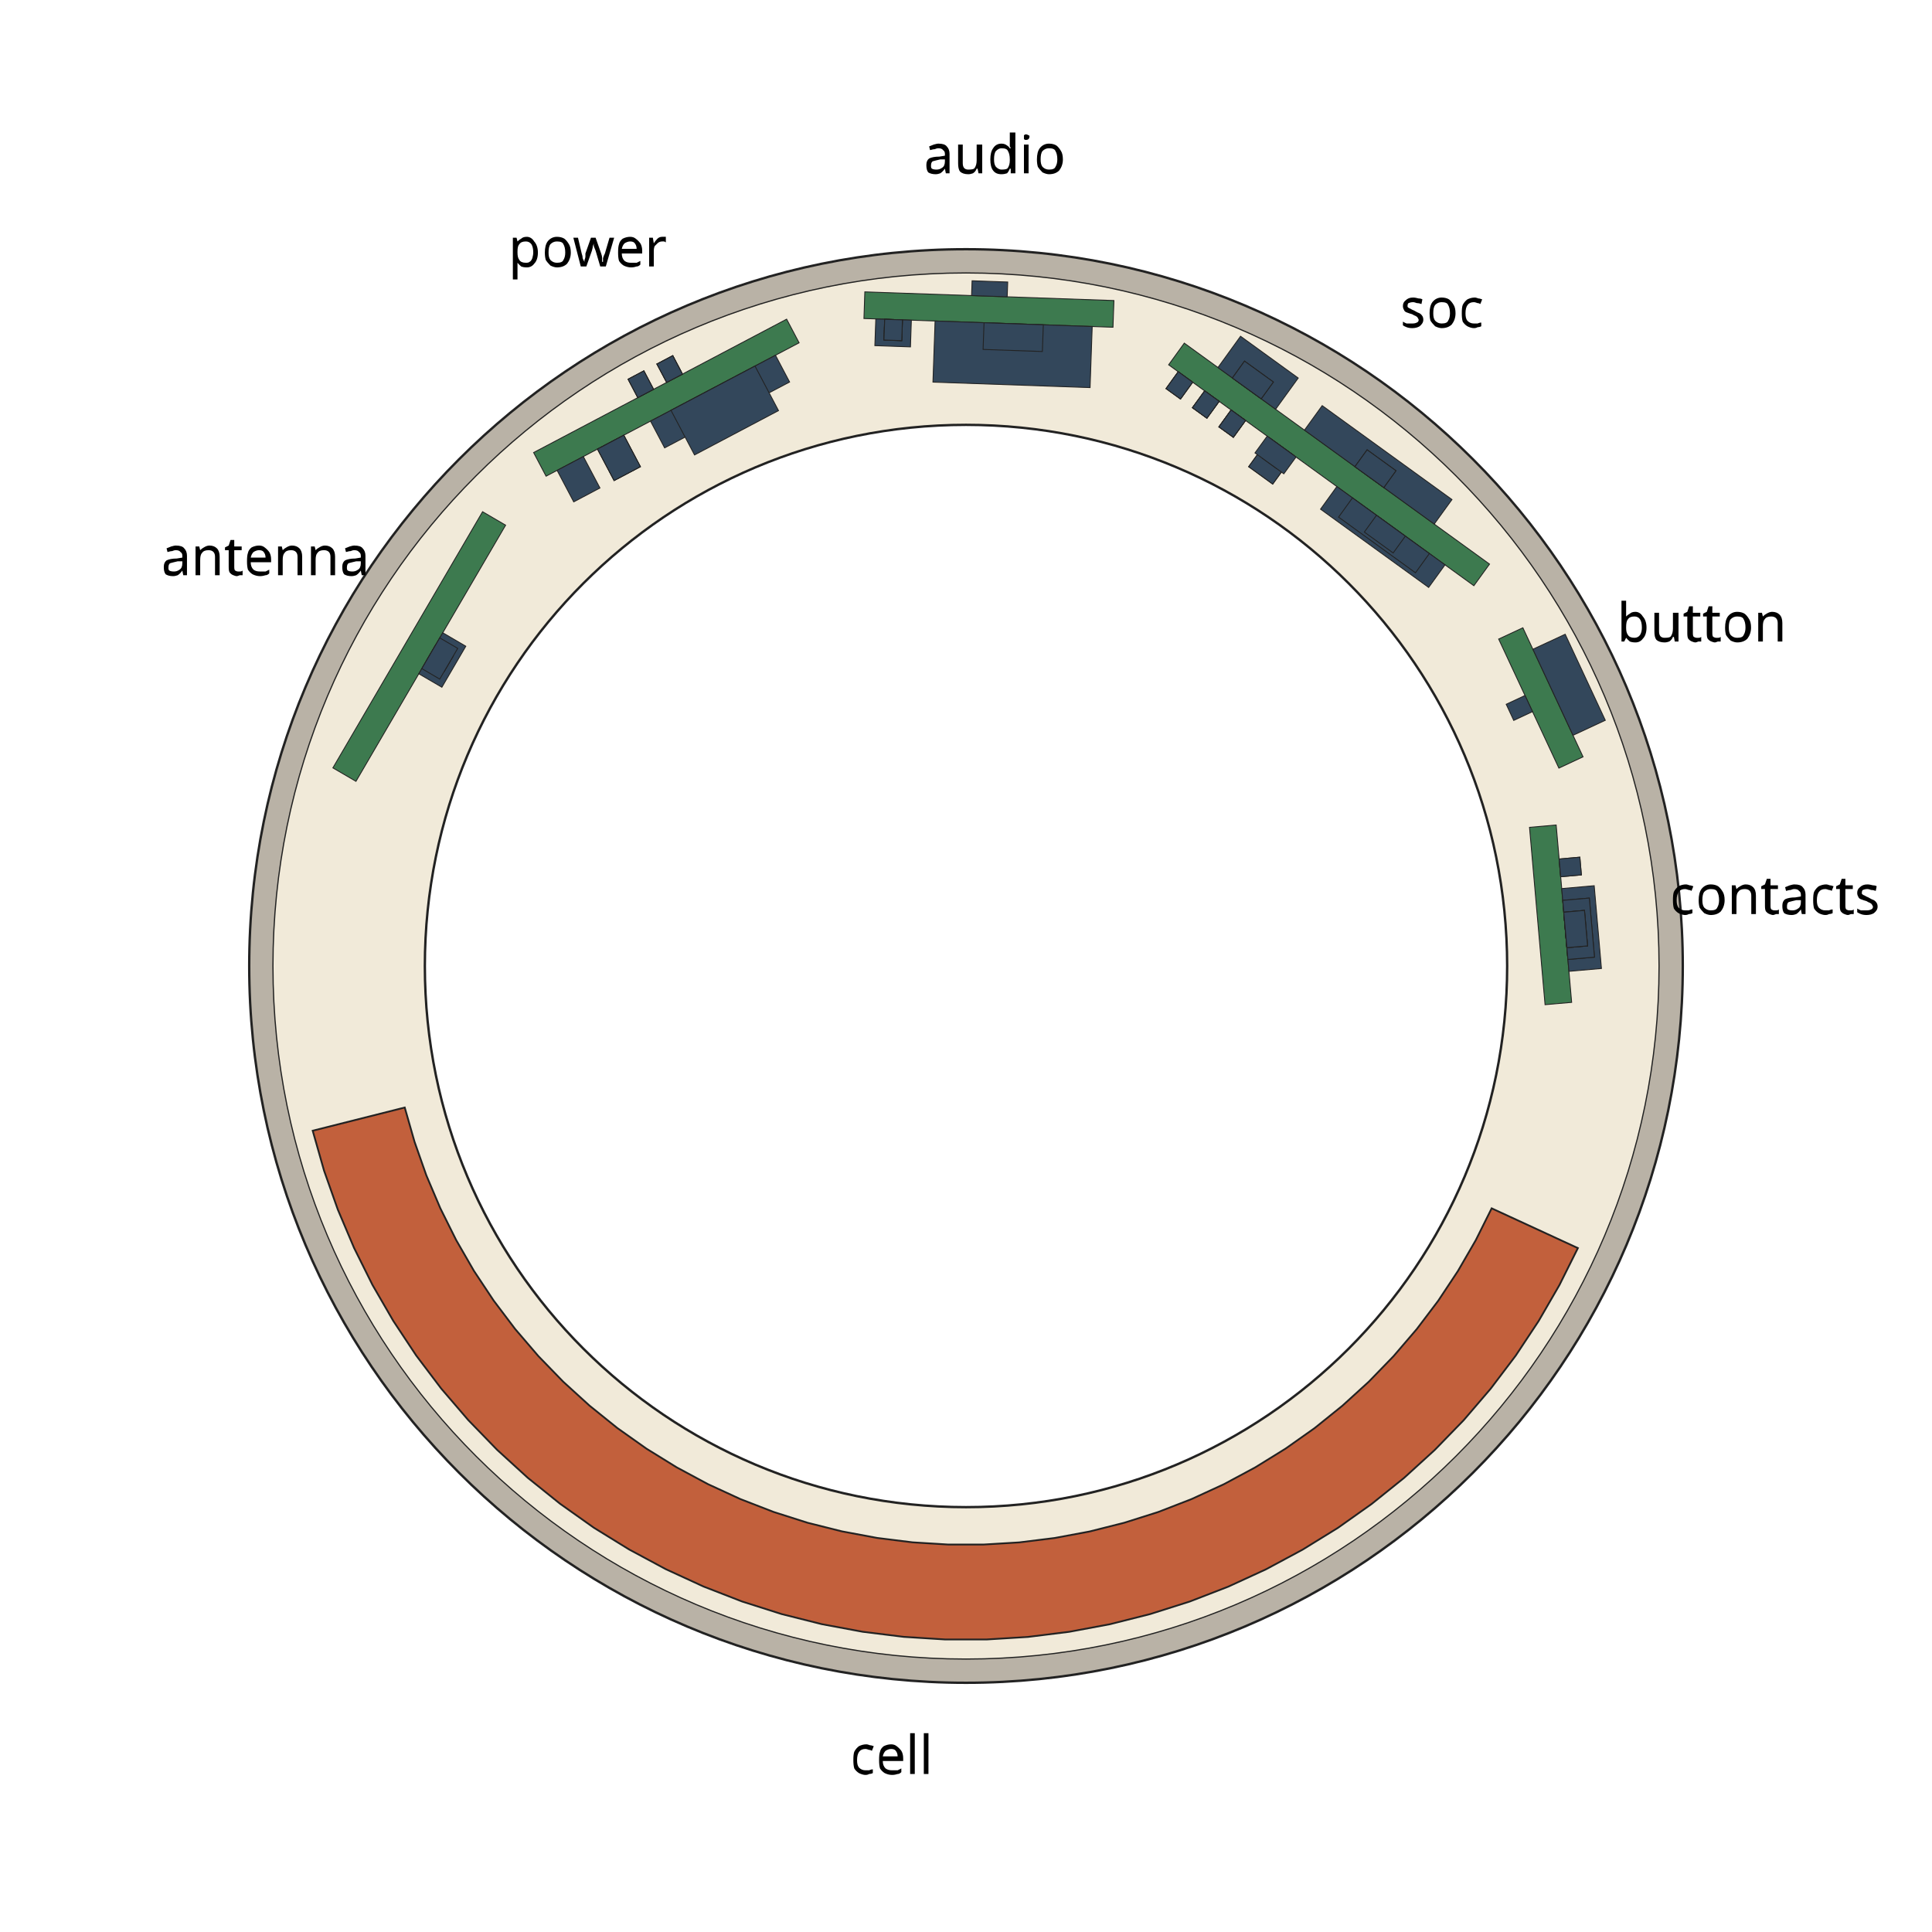
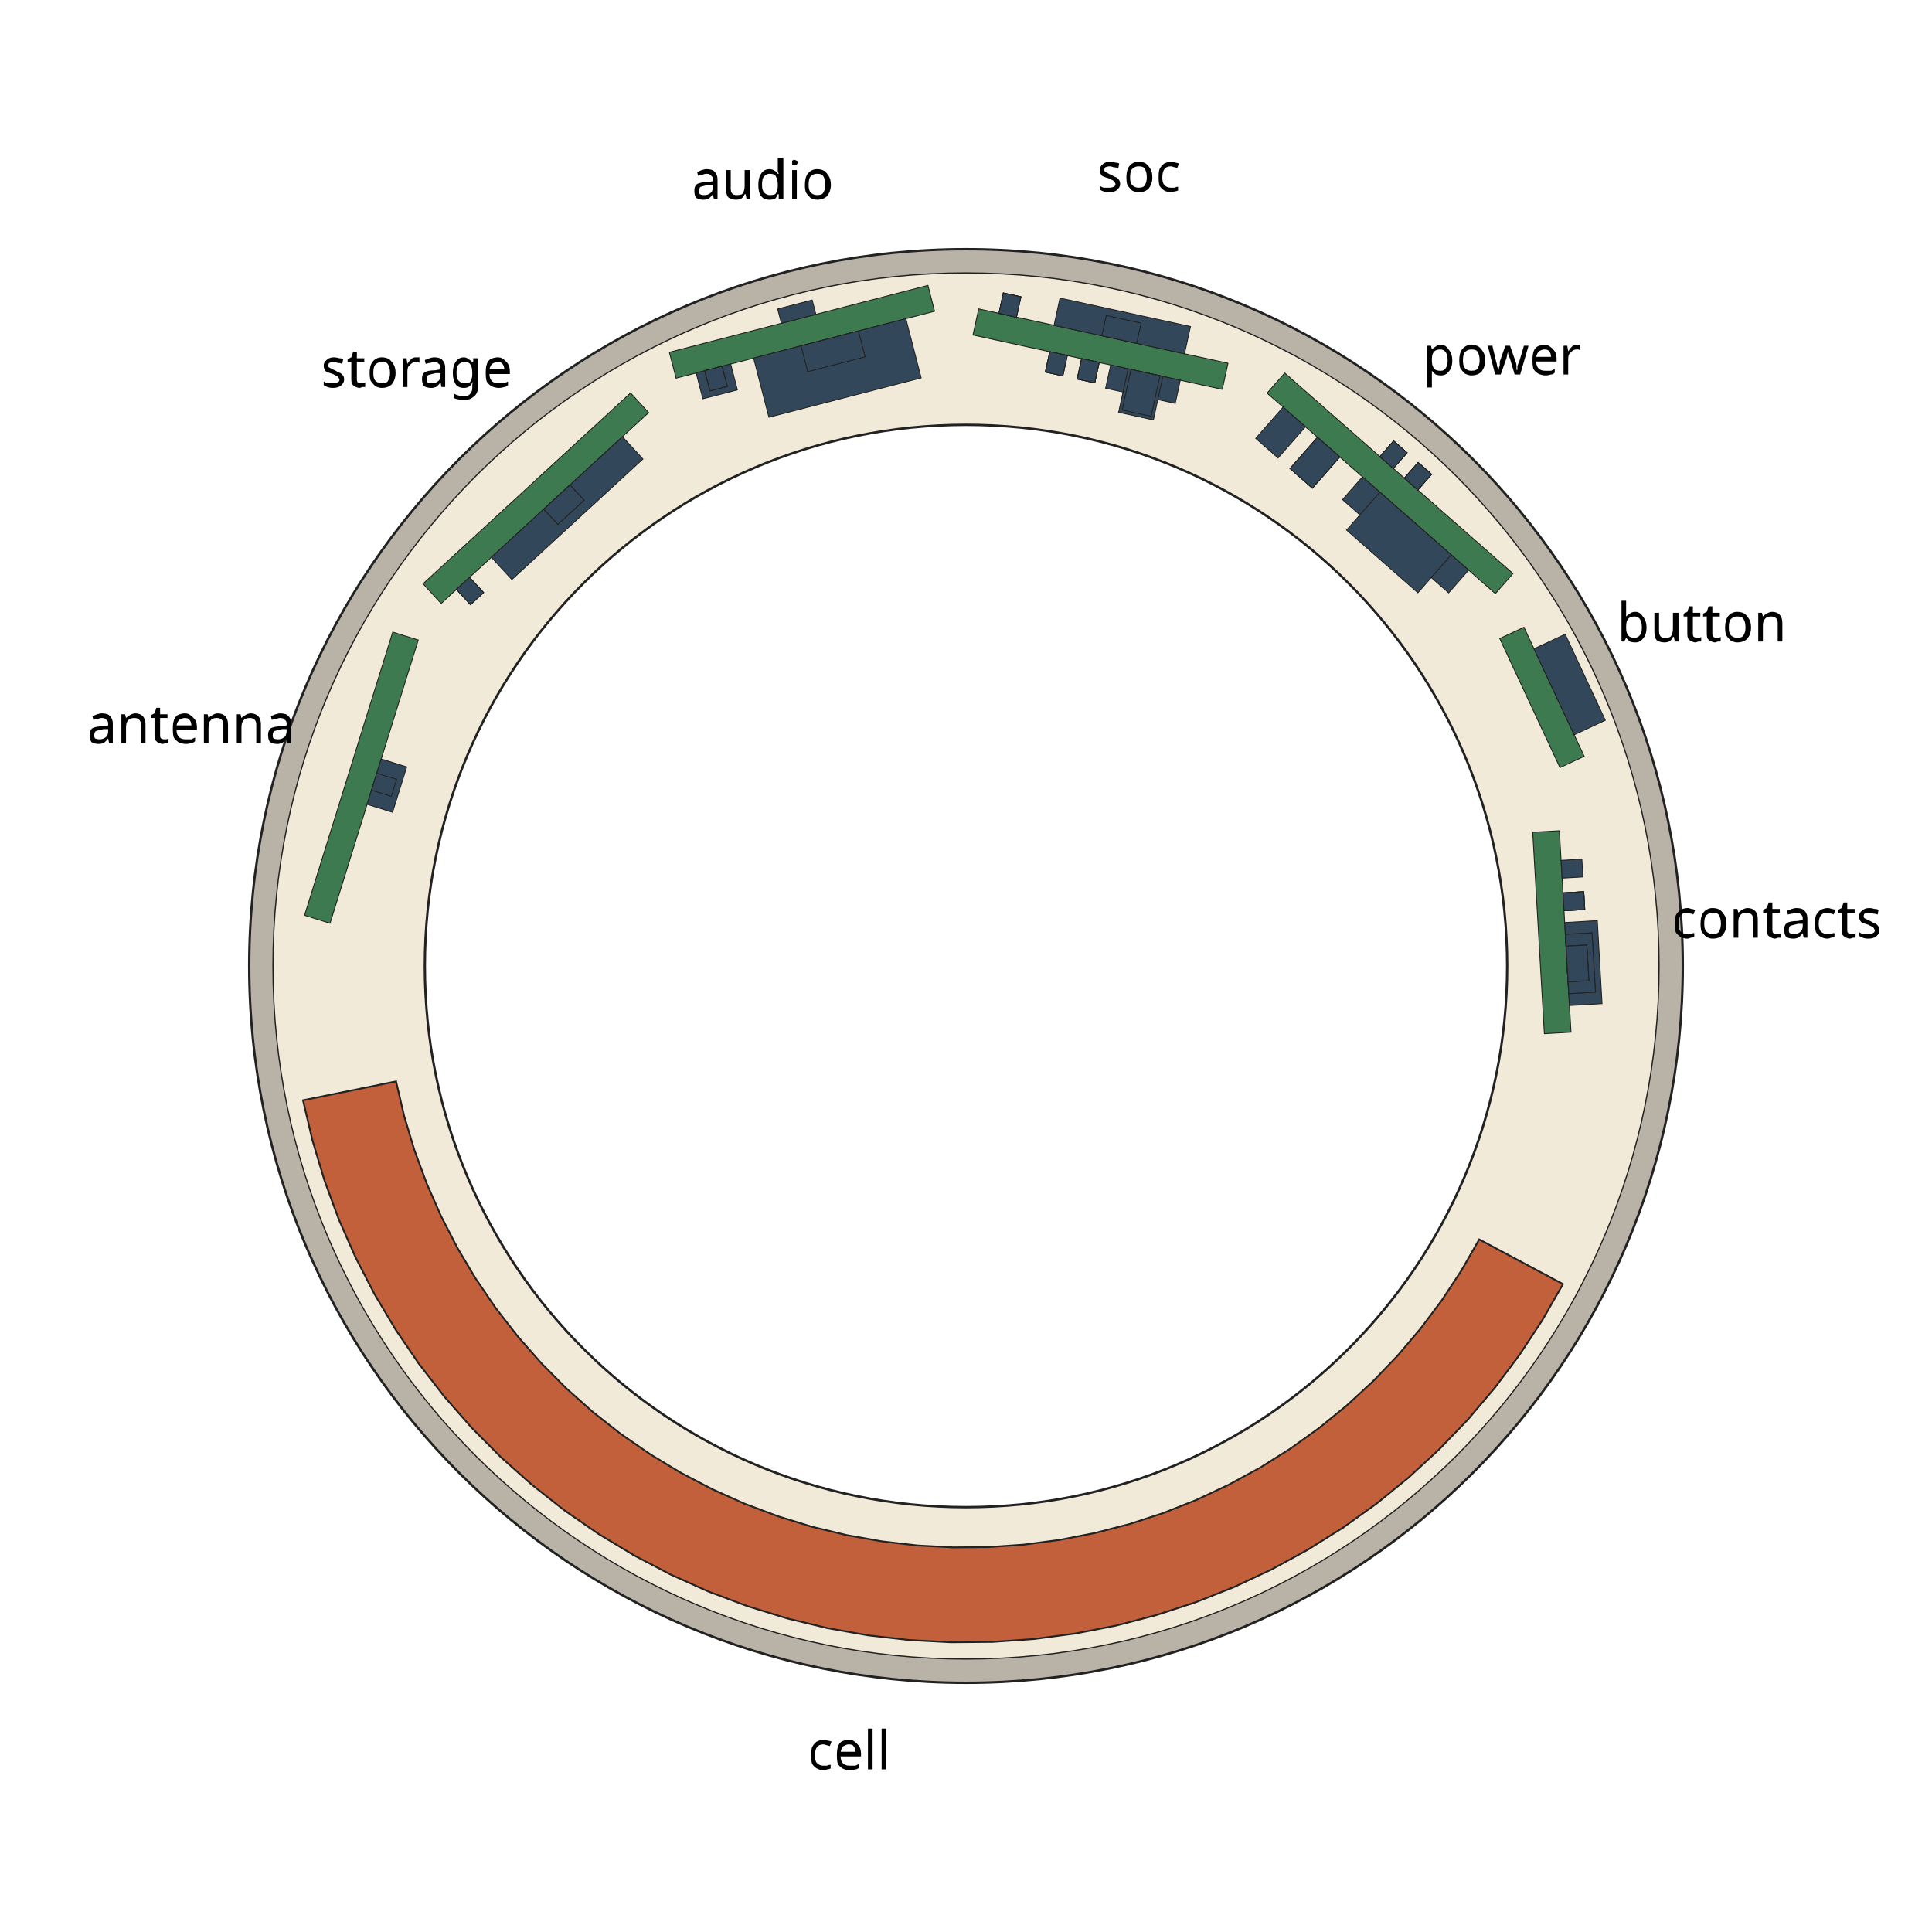
<svg xmlns="http://www.w3.org/2000/svg" viewBox="-16.28 -16.28 32.56 32.56" width="640" font-family="sans-serif">
  <rect x="-16.28" y="-16.28" width="32.56" height="32.56" fill="#fff" />
  <circle r="12.080" fill="#b9b2a6" stroke="#222" stroke-width="0.04" />
  <circle r="11.680" fill="#f1ead9" stroke="#222" stroke-width="0.02" />
  <circle r="9.120" fill="#fff" stroke="#222" stroke-width="0.04" />
-   <polygon points="-11.010,2.776 -10.819,3.448 -10.586,4.107 -10.313,4.751 -10.002,5.376 -9.652,5.981 -9.266,6.564 -8.844,7.122 -8.389,7.652 -7.902,8.154 -7.386,8.625 -6.841,9.063 -6.271,9.467 -5.676,9.834 -5.060,10.165 -4.425,10.457 -3.774,10.710 -3.107,10.922 -2.430,11.092 -1.743,11.220 -1.049,11.306 -0.351,11.350 0.348,11.350 1.045,11.307 1.739,11.221 2.426,11.093 3.104,10.922 3.770,10.711 4.422,10.459 5.057,10.167 5.673,9.836 6.268,9.469 6.838,9.065 7.383,8.627 7.900,8.156 8.387,7.655 8.842,7.124 9.264,6.567 9.650,5.984 10.000,5.379 10.312,4.754 8.859,4.084 8.591,4.621 8.290,5.141 7.958,5.642 7.596,6.120 7.205,6.576 6.787,7.007 6.343,7.411 5.875,7.788 5.385,8.134 4.874,8.450 4.345,8.734 3.799,8.985 3.239,9.202 2.667,9.383 2.084,9.530 1.494,9.640 0.898,9.714 0.299,9.750 -0.302,9.750 -0.901,9.713 -1.497,9.639 -2.087,9.529 -2.670,9.383 -3.242,9.201 -3.802,8.984 -4.347,8.733 -4.876,8.449 -5.387,8.133 -5.877,7.786 -6.345,7.409 -6.789,7.005 -7.207,6.574 -7.598,6.118 -7.960,5.639 -8.292,5.139 -8.592,4.619 -8.860,4.081 -9.095,3.528 -9.294,2.962 -9.459,2.385" fill="#c2603c" stroke="#222" stroke-width="0.03" />
-   <polygon points="9.759,0.652 9.497,-2.337 9.946,-2.376 10.207,0.613" fill="#3d7a4f" stroke="#222" stroke-width="0.015" />
-   <polygon points="10.161,0.090 10.039,-1.305 10.587,-1.353 10.709,0.042" fill="#33475b" stroke="#222" stroke-width="0.015" />
-   <polygon points="10.144,-0.110 10.057,-1.106 10.505,-1.145 10.592,-0.149" fill="#33475b" stroke="#222" stroke-width="0.015" />
-   <polygon points="10.144,-0.110 10.057,-1.106 10.505,-1.145 10.592,-0.149" fill="#33475b" stroke="#222" stroke-width="0.015" />
-   <polygon points="10.127,-0.309 10.074,-0.906 10.423,-0.937 10.475,-0.339" fill="#33475b" stroke="#222" stroke-width="0.015" />
-   <polygon points="10.127,-0.309 10.074,-0.906 10.423,-0.937 10.475,-0.339" fill="#33475b" stroke="#222" stroke-width="0.015" />
-   <polygon points="10.127,-0.309 10.074,-0.906 10.423,-0.937 10.475,-0.339" fill="#33475b" stroke="#222" stroke-width="0.015" />
-   <polygon points="10.022,-1.504 9.996,-1.803 10.345,-1.834 10.371,-1.535" fill="#33475b" stroke="#222" stroke-width="0.015" />
-   <polygon points="10.022,-1.504 9.996,-1.803 10.345,-1.834 10.371,-1.535" fill="#33475b" stroke="#222" stroke-width="0.015" />
-   <text x="13.63" y="-1.19" font-size="0.9" text-anchor="middle" dominant-baseline="middle">contacts</text>
-   <polygon points="9.992,-3.335 8.977,-5.510 9.385,-5.700 10.399,-3.525" fill="#3d7a4f" stroke="#222" stroke-width="0.015" />
-   <polygon points="9.231,-4.139 9.104,-4.411 9.421,-4.559 9.548,-4.287" fill="#33475b" stroke="#222" stroke-width="0.015" />
-   <polygon points="10.230,-3.888 9.554,-5.338 10.098,-5.591 10.774,-4.141" fill="#33475b" stroke="#222" stroke-width="0.015" />
+   <polygon points="-11.173,2.263 -11.013,2.943 -10.812,3.613 -10.571,4.268 -10.289,4.908 -9.969,5.529 -9.612,6.129 -9.218,6.707 -8.790,7.259 -8.329,7.784 -7.836,8.280 -7.314,8.744 -6.765,9.176 -6.190,9.573 -5.592,9.934 -4.973,10.258 -4.335,10.544 -3.681,10.789 -3.013,10.995 -2.334,11.159 -1.646,11.281 -0.951,11.360 -0.254,11.397 0.445,11.391 1.142,11.343 1.835,11.251 2.521,11.118 3.197,10.942 3.862,10.726 4.512,10.469 5.144,10.173 5.758,9.839 6.350,9.468 6.918,9.061 7.460,8.620 7.974,8.147 8.459,7.643 8.911,7.110 9.330,6.551 9.714,5.967 10.061,5.361 8.649,4.608 8.350,5.130 8.020,5.632 7.660,6.112 7.271,6.570 6.855,7.003 6.413,7.410 5.947,7.789 5.459,8.139 4.950,8.458 4.422,8.745 3.878,9.000 3.320,9.221 2.748,9.407 2.167,9.557 1.577,9.672 0.982,9.751 0.383,9.793 -0.218,9.798 -0.818,9.766 -1.415,9.697 -2.006,9.592 -2.590,9.452 -3.164,9.275 -3.727,9.064 -4.275,8.818 -4.807,8.540 -5.321,8.229 -5.816,7.888 -6.288,7.517 -6.737,7.117 -7.160,6.691 -7.556,6.240 -7.925,5.765 -8.263,5.269 -8.570,4.753 -8.845,4.219 -9.087,3.669 -9.295,3.106 -9.468,2.530 -9.605,1.945" fill="#c2603c" stroke="#222" stroke-width="0.03" />
+   <polygon points="9.747,1.141 9.551,-2.254 10.000,-2.279 10.196,1.115" fill="#3d7a4f" stroke="#222" stroke-width="0.015" />
+   <polygon points="10.170,0.666 10.090,-0.732 10.639,-0.764 10.719,0.634" fill="#33475b" stroke="#222" stroke-width="0.015" />
+   <polygon points="10.159,0.466 10.101,-0.532 10.550,-0.558 10.608,0.440" fill="#33475b" stroke="#222" stroke-width="0.015" />
+   <polygon points="10.159,0.466 10.101,-0.532 10.550,-0.558 10.608,0.440" fill="#33475b" stroke="#222" stroke-width="0.015" />
+   <polygon points="10.147,0.266 10.113,-0.333 10.462,-0.353 10.497,0.246" fill="#33475b" stroke="#222" stroke-width="0.015" />
+   <polygon points="10.147,0.266 10.113,-0.333 10.462,-0.353 10.497,0.246" fill="#33475b" stroke="#222" stroke-width="0.015" />
+   <polygon points="10.147,0.266 10.113,-0.333 10.462,-0.353 10.497,0.246" fill="#33475b" stroke="#222" stroke-width="0.015" />
+   <polygon points="10.078,-0.932 10.061,-1.231 10.410,-1.251 10.427,-0.952" fill="#33475b" stroke="#222" stroke-width="0.015" />
+   <polygon points="10.078,-0.932 10.061,-1.231 10.410,-1.251 10.427,-0.952" fill="#33475b" stroke="#222" stroke-width="0.015" />
+   <polygon points="10.078,-0.932 10.061,-1.231 10.410,-1.251 10.427,-0.952" fill="#33475b" stroke="#222" stroke-width="0.015" />
+   <polygon points="10.078,-0.932 10.061,-1.231 10.410,-1.251 10.427,-0.952" fill="#33475b" stroke="#222" stroke-width="0.015" />
+   <polygon points="10.046,-1.481 10.029,-1.780 10.379,-1.800 10.396,-1.501" fill="#33475b" stroke="#222" stroke-width="0.015" />
+   <text x="13.66" y="-0.79" font-size="0.9" text-anchor="middle" dominant-baseline="middle">contacts</text>
+   <polygon points="10.010,-3.344 8.995,-5.519 9.403,-5.709 10.418,-3.534" fill="#3d7a4f" stroke="#222" stroke-width="0.015" />
+   <polygon points="10.249,-3.896 9.572,-5.346 10.098,-5.591 10.774,-4.141" fill="#33475b" stroke="#222" stroke-width="0.015" />
  <text x="12.40" y="-5.78" font-size="0.9" text-anchor="middle" dominant-baseline="middle">button</text>
-   <polygon points="8.559,-6.409 3.415,-10.132 3.679,-10.497 8.823,-6.773" fill="#3d7a4f" stroke="#222" stroke-width="0.015" />
-   <polygon points="7.797,-6.380 5.975,-7.699 6.250,-8.080 8.073,-6.761" fill="#33475b" stroke="#222" stroke-width="0.015" />
-   <polygon points="7.575,-6.627 6.279,-7.565 6.513,-7.889 7.809,-6.951" fill="#33475b" stroke="#222" stroke-width="0.015" />
-   <polygon points="7.199,-6.961 6.713,-7.313 6.918,-7.596 7.404,-7.244" fill="#33475b" stroke="#222" stroke-width="0.015" />
-   <polygon points="5.169,-8.122 4.764,-8.415 5.116,-8.901 5.521,-8.608" fill="#33475b" stroke="#222" stroke-width="0.015" />
-   <polygon points="5.169,-8.122 4.764,-8.415 5.116,-8.901 5.521,-8.608" fill="#33475b" stroke="#222" stroke-width="0.015" />
-   <polygon points="5.235,-8.383 4.992,-8.559 5.197,-8.842 5.440,-8.666" fill="#33475b" stroke="#222" stroke-width="0.015" />
-   <polygon points="5.356,-8.295 4.870,-8.647 5.076,-8.930 5.562,-8.578" fill="#33475b" stroke="#222" stroke-width="0.015" />
-   <polygon points="4.506,-8.911 4.263,-9.086 4.468,-9.370 4.711,-9.194" fill="#33475b" stroke="#222" stroke-width="0.015" />
-   <polygon points="4.506,-8.911 4.263,-9.086 4.468,-9.370 4.711,-9.194" fill="#33475b" stroke="#222" stroke-width="0.015" />
-   <polygon points="4.506,-8.911 4.263,-9.086 4.468,-9.370 4.711,-9.194" fill="#33475b" stroke="#222" stroke-width="0.015" />
-   <polygon points="4.506,-8.911 4.263,-9.086 4.468,-9.370 4.711,-9.194" fill="#33475b" stroke="#222" stroke-width="0.015" />
-   <polygon points="4.060,-9.233 3.817,-9.409 4.023,-9.692 4.266,-9.517" fill="#33475b" stroke="#222" stroke-width="0.015" />
-   <polygon points="4.060,-9.233 3.817,-9.409 4.023,-9.692 4.266,-9.517" fill="#33475b" stroke="#222" stroke-width="0.015" />
-   <polygon points="4.060,-9.233 3.817,-9.409 4.023,-9.692 4.266,-9.517" fill="#33475b" stroke="#222" stroke-width="0.015" />
-   <polygon points="4.060,-9.233 3.817,-9.409 4.023,-9.692 4.266,-9.517" fill="#33475b" stroke="#222" stroke-width="0.015" />
-   <polygon points="3.615,-9.556 3.372,-9.731 3.577,-10.015 3.820,-9.839" fill="#33475b" stroke="#222" stroke-width="0.015" />
-   <polygon points="3.615,-9.556 3.372,-9.731 3.577,-10.015 3.820,-9.839" fill="#33475b" stroke="#222" stroke-width="0.015" />
-   <polygon points="3.615,-9.556 3.372,-9.731 3.577,-10.015 3.820,-9.839" fill="#33475b" stroke="#222" stroke-width="0.015" />
-   <polygon points="7.891,-7.448 5.704,-9.031 6.003,-9.444 8.190,-7.861" fill="#33475b" stroke="#222" stroke-width="0.015" />
-   <polygon points="7.041,-8.063 6.554,-8.415 6.760,-8.699 7.246,-8.347" fill="#33475b" stroke="#222" stroke-width="0.015" />
-   <polygon points="7.041,-8.063 6.554,-8.415 6.760,-8.699 7.246,-8.347" fill="#33475b" stroke="#222" stroke-width="0.015" />
-   <polygon points="5.218,-9.383 4.246,-10.086 4.627,-10.613 5.599,-9.909" fill="#33475b" stroke="#222" stroke-width="0.015" />
-   <polygon points="4.975,-9.559 4.489,-9.910 4.694,-10.194 5.180,-9.842" fill="#33475b" stroke="#222" stroke-width="0.015" />
-   <polygon points="4.975,-9.559 4.489,-9.910 4.694,-10.194 5.180,-9.842" fill="#33475b" stroke="#222" stroke-width="0.015" />
-   <text x="8.02" y="-11.08" font-size="0.9" text-anchor="middle" dominant-baseline="middle">soc</text>
-   <polygon points="2.477,-10.765 -1.720,-10.912 -1.705,-11.361 2.493,-11.215" fill="#3d7a4f" stroke="#222" stroke-width="0.015" />
-   <polygon points="2.091,-9.748 -0.557,-9.840 -0.521,-10.870 2.127,-10.777" fill="#33475b" stroke="#222" stroke-width="0.015" />
-   <polygon points="1.287,-10.356 0.288,-10.391 0.304,-10.841 1.303,-10.806" fill="#33475b" stroke="#222" stroke-width="0.015" />
-   <polygon points="-0.936,-10.434 -1.536,-10.455 -1.520,-10.905 -0.921,-10.884" fill="#33475b" stroke="#222" stroke-width="0.015" />
-   <polygon points="-1.083,-10.539 -1.383,-10.550 -1.370,-10.899 -1.071,-10.889" fill="#33475b" stroke="#222" stroke-width="0.015" />
-   <polygon points="-1.083,-10.539 -1.383,-10.550 -1.370,-10.899 -1.071,-10.889" fill="#33475b" stroke="#222" stroke-width="0.015" />
-   <polygon points="-1.083,-10.539 -1.383,-10.550 -1.370,-10.899 -1.071,-10.889" fill="#33475b" stroke="#222" stroke-width="0.015" />
-   <polygon points="0.694,-11.278 0.094,-11.299 0.103,-11.548 0.703,-11.527" fill="#33475b" stroke="#222" stroke-width="0.015" />
-   <text x="0.48" y="-13.67" font-size="0.9" text-anchor="middle" dominant-baseline="middle">audio</text>
-   <polygon points="-2.813,-10.503 -7.077,-8.255 -7.287,-8.653 -3.023,-10.901" fill="#3d7a4f" stroke="#222" stroke-width="0.015" />
-   <polygon points="-2.973,-9.842 -5.079,-8.732 -5.317,-9.183 -3.211,-10.293" fill="#33475b" stroke="#222" stroke-width="0.015" />
-   <polygon points="-3.160,-9.360 -4.575,-8.613 -4.972,-9.365 -3.556,-10.111" fill="#33475b" stroke="#222" stroke-width="0.015" />
-   <polygon points="-5.488,-8.415 -5.930,-8.182 -6.210,-8.712 -5.768,-8.945" fill="#33475b" stroke="#222" stroke-width="0.015" />
-   <polygon points="-5.488,-8.415 -5.930,-8.182 -6.210,-8.712 -5.768,-8.945" fill="#33475b" stroke="#222" stroke-width="0.015" />
-   <polygon points="-5.488,-8.415 -5.930,-8.182 -6.210,-8.712 -5.768,-8.945" fill="#33475b" stroke="#222" stroke-width="0.015" />
-   <polygon points="-6.169,-8.056 -6.611,-7.822 -6.891,-8.353 -6.449,-8.586" fill="#33475b" stroke="#222" stroke-width="0.015" />
-   <polygon points="-4.779,-9.975 -5.044,-9.836 -5.208,-10.145 -4.942,-10.285" fill="#33475b" stroke="#222" stroke-width="0.015" />
-   <polygon points="-4.779,-9.975 -5.044,-9.836 -5.208,-10.145 -4.942,-10.285" fill="#33475b" stroke="#222" stroke-width="0.015" />
-   <polygon points="-4.779,-9.975 -5.044,-9.836 -5.208,-10.145 -4.942,-10.285" fill="#33475b" stroke="#222" stroke-width="0.015" />
-   <polygon points="-4.779,-9.975 -5.044,-9.836 -5.208,-10.145 -4.942,-10.285" fill="#33475b" stroke="#222" stroke-width="0.015" />
-   <polygon points="-5.266,-9.719 -5.531,-9.579 -5.694,-9.889 -5.429,-10.029" fill="#33475b" stroke="#222" stroke-width="0.015" />
-   <polygon points="-5.266,-9.719 -5.531,-9.579 -5.694,-9.889 -5.429,-10.029" fill="#33475b" stroke="#222" stroke-width="0.015" />
-   <polygon points="-5.266,-9.719 -5.531,-9.579 -5.694,-9.889 -5.429,-10.029" fill="#33475b" stroke="#222" stroke-width="0.015" />
-   <text x="-6.38" y="-12.10" font-size="0.9" text-anchor="middle" dominant-baseline="middle">power</text>
-   <polygon points="-7.759,-7.429 -10.281,-3.112 -10.670,-3.339 -8.147,-7.656" fill="#3d7a4f" stroke="#222" stroke-width="0.015" />
-   <polygon points="-8.430,-5.389 -8.833,-4.698 -9.222,-4.925 -8.818,-5.616" fill="#33475b" stroke="#222" stroke-width="0.015" />
-   <polygon points="-8.642,-5.224 -8.793,-4.965 -9.096,-5.141 -8.944,-5.400" fill="#33475b" stroke="#222" stroke-width="0.015" />
-   <polygon points="-8.642,-5.224 -8.793,-4.965 -9.096,-5.141 -8.944,-5.400" fill="#33475b" stroke="#222" stroke-width="0.015" />
-   <polygon points="-8.566,-5.353 -8.869,-4.835 -9.171,-5.012 -8.869,-5.530" fill="#33475b" stroke="#222" stroke-width="0.015" />
-   <text x="-11.81" y="-6.90" font-size="0.9" text-anchor="middle" dominant-baseline="middle">antenna</text>
-   <text x="-1.26" y="13.62" font-size="0.9" text-anchor="middle">cell</text>
+   <polygon points="8.921,-6.276 5.075,-9.655 5.372,-9.993 9.218,-6.614" fill="#3d7a4f" stroke="#222" stroke-width="0.015" />
+   <polygon points="8.134,-6.289 6.346,-7.860 6.682,-8.243 8.470,-6.672" fill="#33475b" stroke="#222" stroke-width="0.015" />
+   <polygon points="7.616,-6.291 6.414,-7.347 6.975,-7.985 8.177,-6.929" fill="#33475b" stroke="#222" stroke-width="0.015" />
+   <polygon points="5.837,-8.054 5.462,-8.384 5.924,-8.909 6.299,-8.579" fill="#33475b" stroke="#222" stroke-width="0.015" />
+   <polygon points="5.837,-8.054 5.462,-8.384 5.924,-8.909 6.299,-8.579" fill="#33475b" stroke="#222" stroke-width="0.015" />
+   <polygon points="5.837,-8.054 5.462,-8.384 5.924,-8.909 6.299,-8.579" fill="#33475b" stroke="#222" stroke-width="0.015" />
+   <polygon points="5.259,-8.562 4.883,-8.892 5.345,-9.418 5.721,-9.088" fill="#33475b" stroke="#222" stroke-width="0.015" />
+   <polygon points="7.614,-8.023 7.389,-8.221 7.620,-8.484 7.845,-8.286" fill="#33475b" stroke="#222" stroke-width="0.015" />
+   <polygon points="7.614,-8.023 7.389,-8.221 7.620,-8.484 7.845,-8.286" fill="#33475b" stroke="#222" stroke-width="0.015" />
+   <polygon points="7.614,-8.023 7.389,-8.221 7.620,-8.484 7.845,-8.286" fill="#33475b" stroke="#222" stroke-width="0.015" />
+   <polygon points="7.614,-8.023 7.389,-8.221 7.620,-8.484 7.845,-8.286" fill="#33475b" stroke="#222" stroke-width="0.015" />
+   <polygon points="7.201,-8.386 6.976,-8.584 7.207,-8.847 7.432,-8.649" fill="#33475b" stroke="#222" stroke-width="0.015" />
+   <polygon points="7.201,-8.386 6.976,-8.584 7.207,-8.847 7.432,-8.649" fill="#33475b" stroke="#222" stroke-width="0.015" />
+   <polygon points="7.201,-8.386 6.976,-8.584 7.207,-8.847 7.432,-8.649" fill="#33475b" stroke="#222" stroke-width="0.015" />
+   <polygon points="7.201,-8.386 6.976,-8.584 7.207,-8.847 7.432,-8.649" fill="#33475b" stroke="#222" stroke-width="0.015" />
+   <text x="9.03" y="-10.28" font-size="0.9" text-anchor="middle" dominant-baseline="middle">power</text>
+   <polygon points="4.319,-9.718 0.118,-10.634 0.214,-11.074 4.415,-10.158" fill="#3d7a4f" stroke="#222" stroke-width="0.015" />
+   <polygon points="3.526,-9.482 2.353,-9.737 2.439,-10.128 3.611,-9.872" fill="#33475b" stroke="#222" stroke-width="0.015" />
+   <polygon points="3.158,-9.203 2.572,-9.331 2.732,-10.064 3.318,-9.936" fill="#33475b" stroke="#222" stroke-width="0.015" />
+   <polygon points="3.120,-9.263 2.631,-9.370 2.781,-10.053 3.269,-9.947" fill="#33475b" stroke="#222" stroke-width="0.015" />
+   <polygon points="2.169,-9.829 1.875,-9.893 1.950,-10.235 2.243,-10.171" fill="#33475b" stroke="#222" stroke-width="0.015" />
+   <polygon points="2.169,-9.829 1.875,-9.893 1.950,-10.235 2.243,-10.171" fill="#33475b" stroke="#222" stroke-width="0.015" />
+   <polygon points="2.169,-9.829 1.875,-9.893 1.950,-10.235 2.243,-10.171" fill="#33475b" stroke="#222" stroke-width="0.015" />
+   <polygon points="2.169,-9.829 1.875,-9.893 1.950,-10.235 2.243,-10.171" fill="#33475b" stroke="#222" stroke-width="0.015" />
+   <polygon points="1.631,-9.946 1.338,-10.010 1.413,-10.352 1.706,-10.288" fill="#33475b" stroke="#222" stroke-width="0.015" />
+   <polygon points="1.631,-9.946 1.338,-10.010 1.413,-10.352 1.706,-10.288" fill="#33475b" stroke="#222" stroke-width="0.015" />
+   <polygon points="1.631,-9.946 1.338,-10.010 1.413,-10.352 1.706,-10.288" fill="#33475b" stroke="#222" stroke-width="0.015" />
+   <polygon points="3.682,-10.317 1.484,-10.797 1.584,-11.256 3.783,-10.777" fill="#33475b" stroke="#222" stroke-width="0.015" />
+   <polygon points="2.876,-10.493 2.290,-10.621 2.365,-10.963 2.951,-10.835" fill="#33475b" stroke="#222" stroke-width="0.015" />
+   <polygon points="0.849,-10.935 0.556,-10.999 0.630,-11.341 0.924,-11.277" fill="#33475b" stroke="#222" stroke-width="0.015" />
+   <polygon points="0.849,-10.935 0.556,-10.999 0.630,-11.341 0.924,-11.277" fill="#33475b" stroke="#222" stroke-width="0.015" />
+   <polygon points="0.849,-10.935 0.556,-10.999 0.630,-11.341 0.924,-11.277" fill="#33475b" stroke="#222" stroke-width="0.015" />
+   <polygon points="0.849,-10.935 0.556,-10.999 0.630,-11.341 0.924,-11.277" fill="#33475b" stroke="#222" stroke-width="0.015" />
+   <text x="2.91" y="-13.37" font-size="0.9" text-anchor="middle" dominant-baseline="middle">soc</text>
+   <polygon points="-0.530,-11.034 -4.886,-9.907 -4.999,-10.343 -0.642,-11.470" fill="#3d7a4f" stroke="#222" stroke-width="0.015" />
+   <polygon points="-0.756,-9.911 -3.321,-9.248 -3.579,-10.245 -1.014,-10.909" fill="#33475b" stroke="#222" stroke-width="0.015" />
+   <polygon points="-1.700,-10.266 -2.668,-10.016 -2.780,-10.452 -1.812,-10.702" fill="#33475b" stroke="#222" stroke-width="0.015" />
+   <polygon points="-3.854,-9.709 -4.435,-9.559 -4.547,-9.995 -3.966,-10.145" fill="#33475b" stroke="#222" stroke-width="0.015" />
+   <polygon points="-4.024,-9.769 -4.314,-9.694 -4.402,-10.032 -4.112,-10.107" fill="#33475b" stroke="#222" stroke-width="0.015" />
+   <polygon points="-4.024,-9.769 -4.314,-9.694 -4.402,-10.032 -4.112,-10.107" fill="#33475b" stroke="#222" stroke-width="0.015" />
+   <polygon points="-4.024,-9.769 -4.314,-9.694 -4.402,-10.032 -4.112,-10.107" fill="#33475b" stroke="#222" stroke-width="0.015" />
+   <polygon points="-2.530,-10.981 -3.111,-10.831 -3.174,-11.073 -2.593,-11.223" fill="#33475b" stroke="#222" stroke-width="0.015" />
+   <text x="-3.43" y="-13.24" font-size="0.9" text-anchor="middle" dominant-baseline="middle">audio</text>
+   <polygon points="-5.349,-9.326 -8.845,-6.110 -9.150,-6.442 -5.653,-9.657" fill="#3d7a4f" stroke="#222" stroke-width="0.015" />
+   <polygon points="-5.445,-8.544 -7.654,-6.513 -7.999,-6.889 -5.790,-8.919" fill="#33475b" stroke="#222" stroke-width="0.015" />
+   <polygon points="-6.437,-7.850 -6.879,-7.443 -7.115,-7.701 -6.674,-8.107" fill="#33475b" stroke="#222" stroke-width="0.015" />
+   <polygon points="-6.437,-7.850 -6.879,-7.443 -7.115,-7.701 -6.674,-8.107" fill="#33475b" stroke="#222" stroke-width="0.015" />
+   <polygon points="-8.130,-6.293 -8.351,-6.090 -8.588,-6.347 -8.367,-6.550" fill="#33475b" stroke="#222" stroke-width="0.015" />
+   <polygon points="-8.130,-6.293 -8.351,-6.090 -8.588,-6.347 -8.367,-6.550" fill="#33475b" stroke="#222" stroke-width="0.015" />
+   <text x="-9.26" y="-10.07" font-size="0.9" text-anchor="middle" dominant-baseline="middle">storage</text>
+   <polygon points="-9.231,-5.494 -10.718,-0.720 -11.147,-0.854 -9.661,-5.627" fill="#3d7a4f" stroke="#222" stroke-width="0.015" />
+   <polygon points="-9.426,-3.355 -9.664,-2.591 -10.093,-2.725 -9.855,-3.489" fill="#33475b" stroke="#222" stroke-width="0.015" />
+   <polygon points="-9.596,-3.146 -9.685,-2.859 -10.019,-2.963 -9.930,-3.250" fill="#33475b" stroke="#222" stroke-width="0.015" />
+   <text x="-13.06" y="-4.07" font-size="0.9" text-anchor="middle" dominant-baseline="middle">antenna</text>
+   <text x="-1.97" y="13.54" font-size="0.9" text-anchor="middle">cell</text>
</svg>
